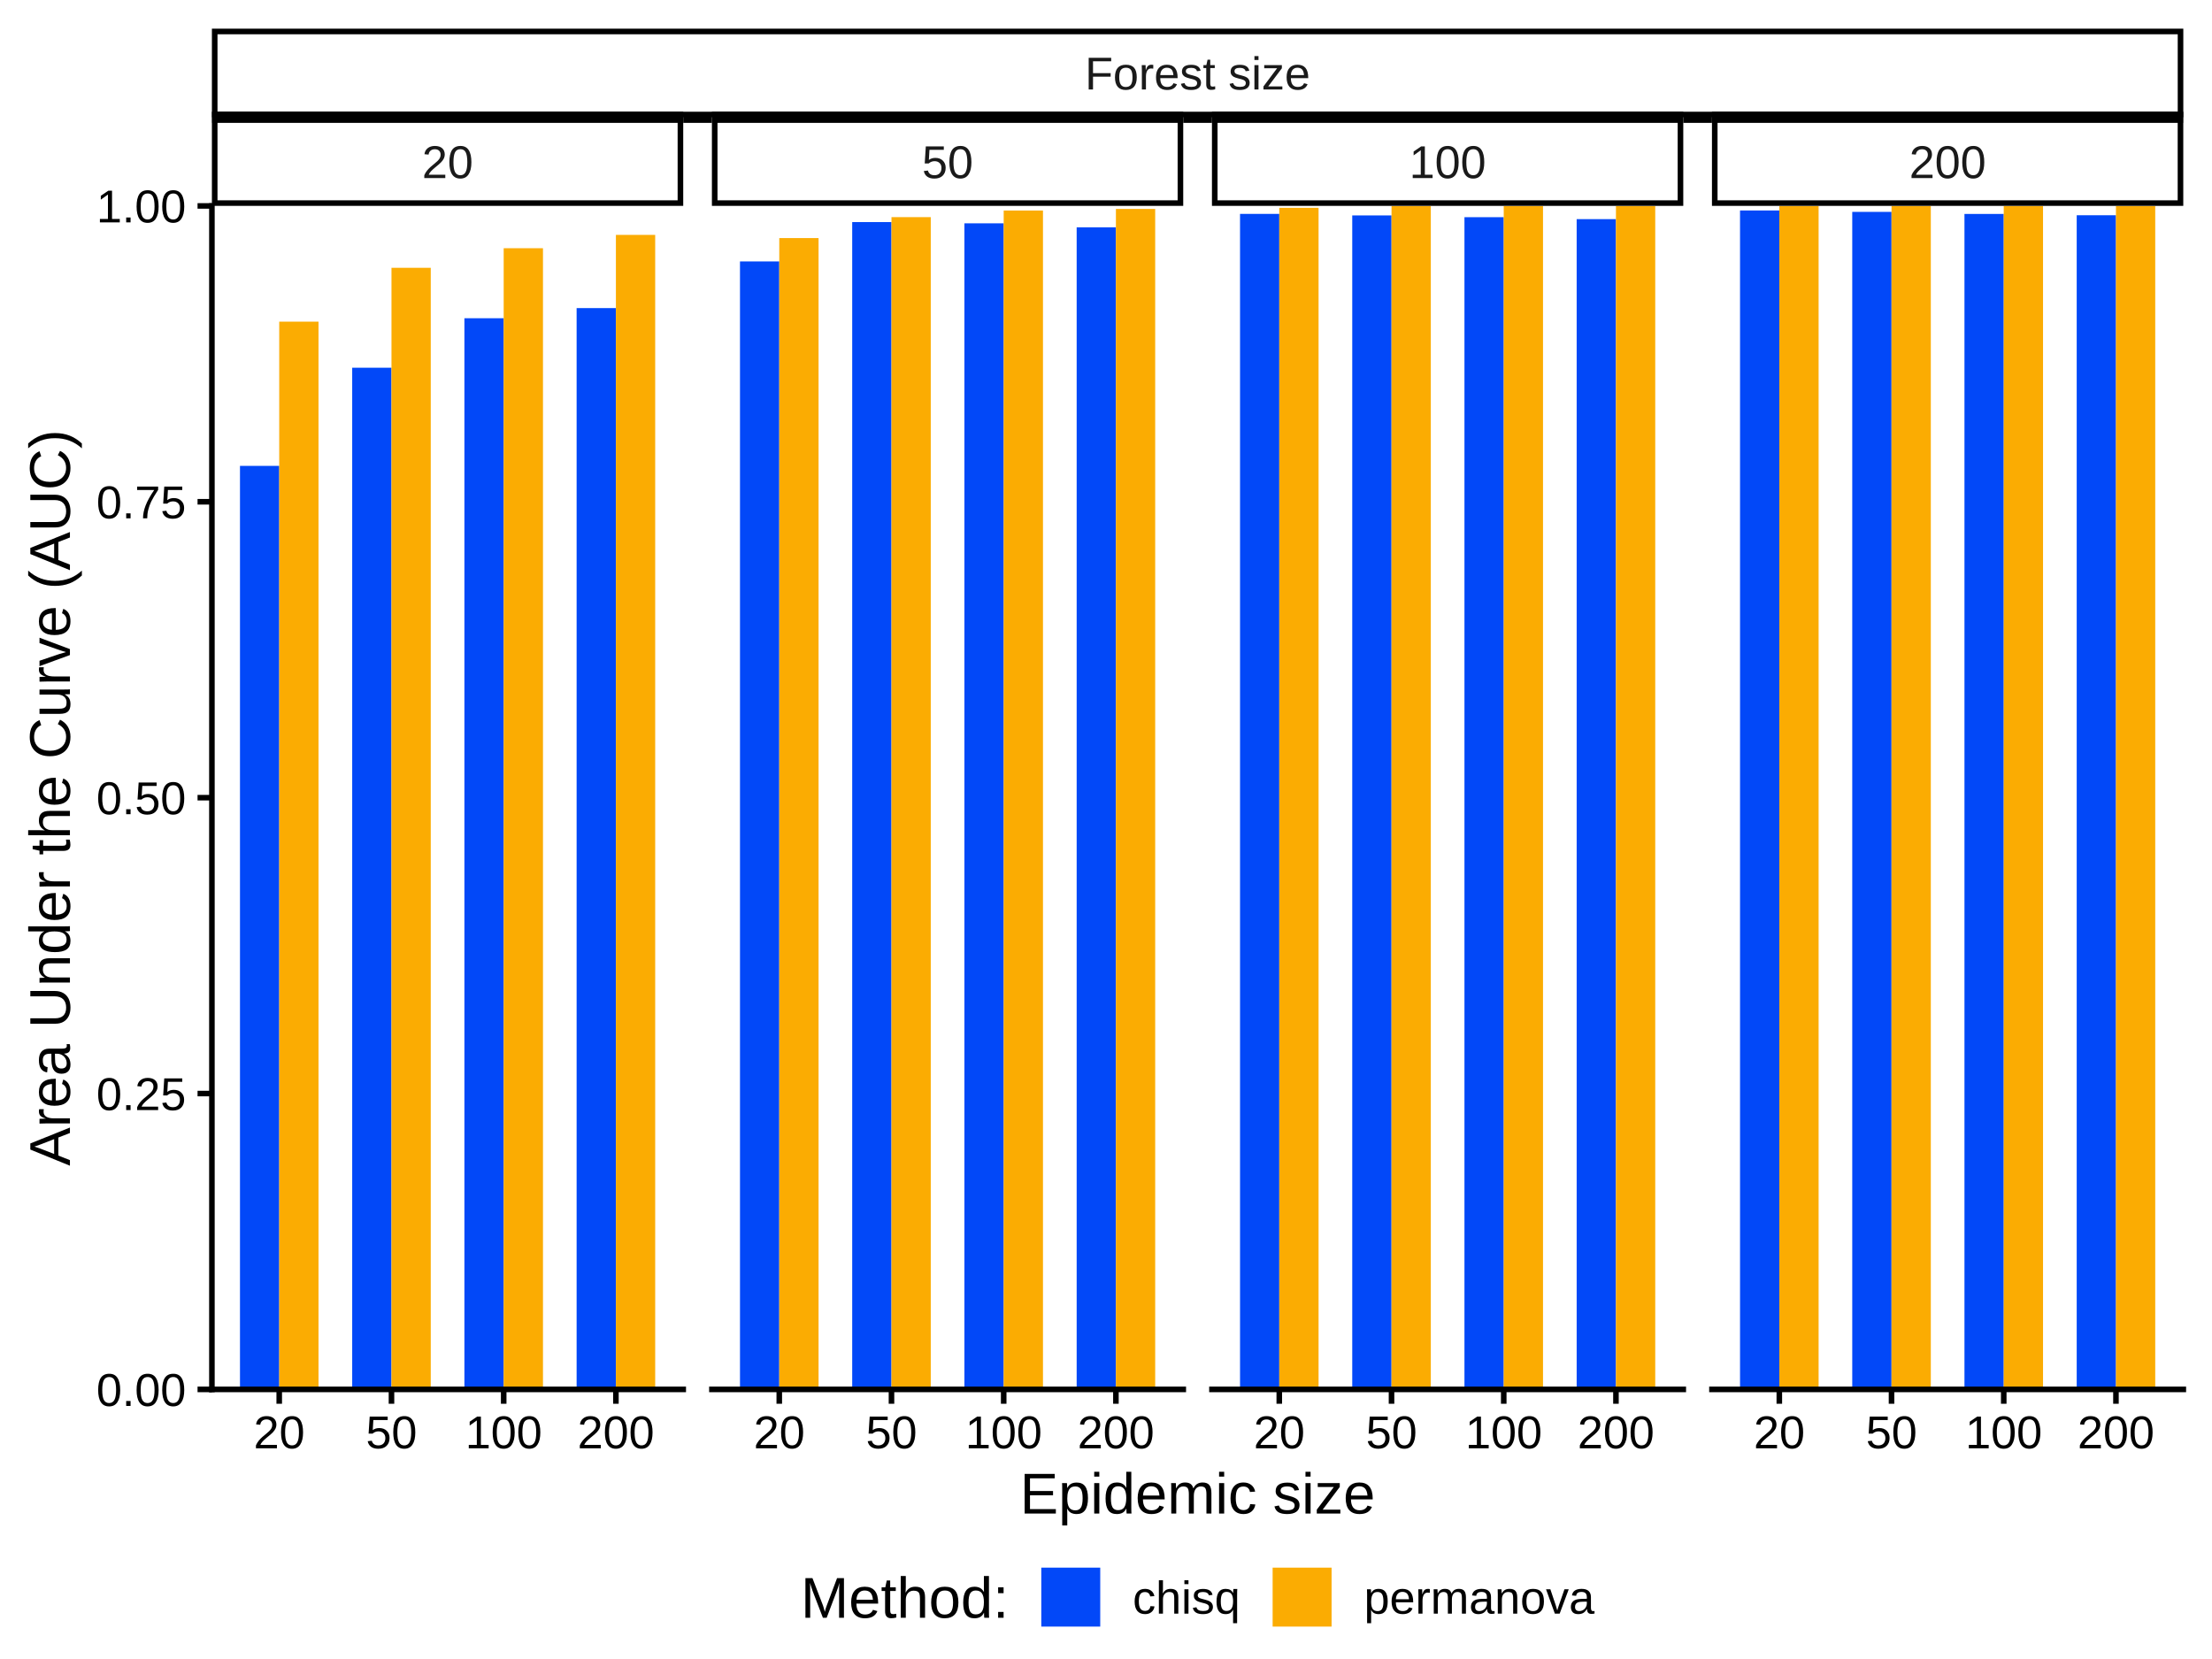
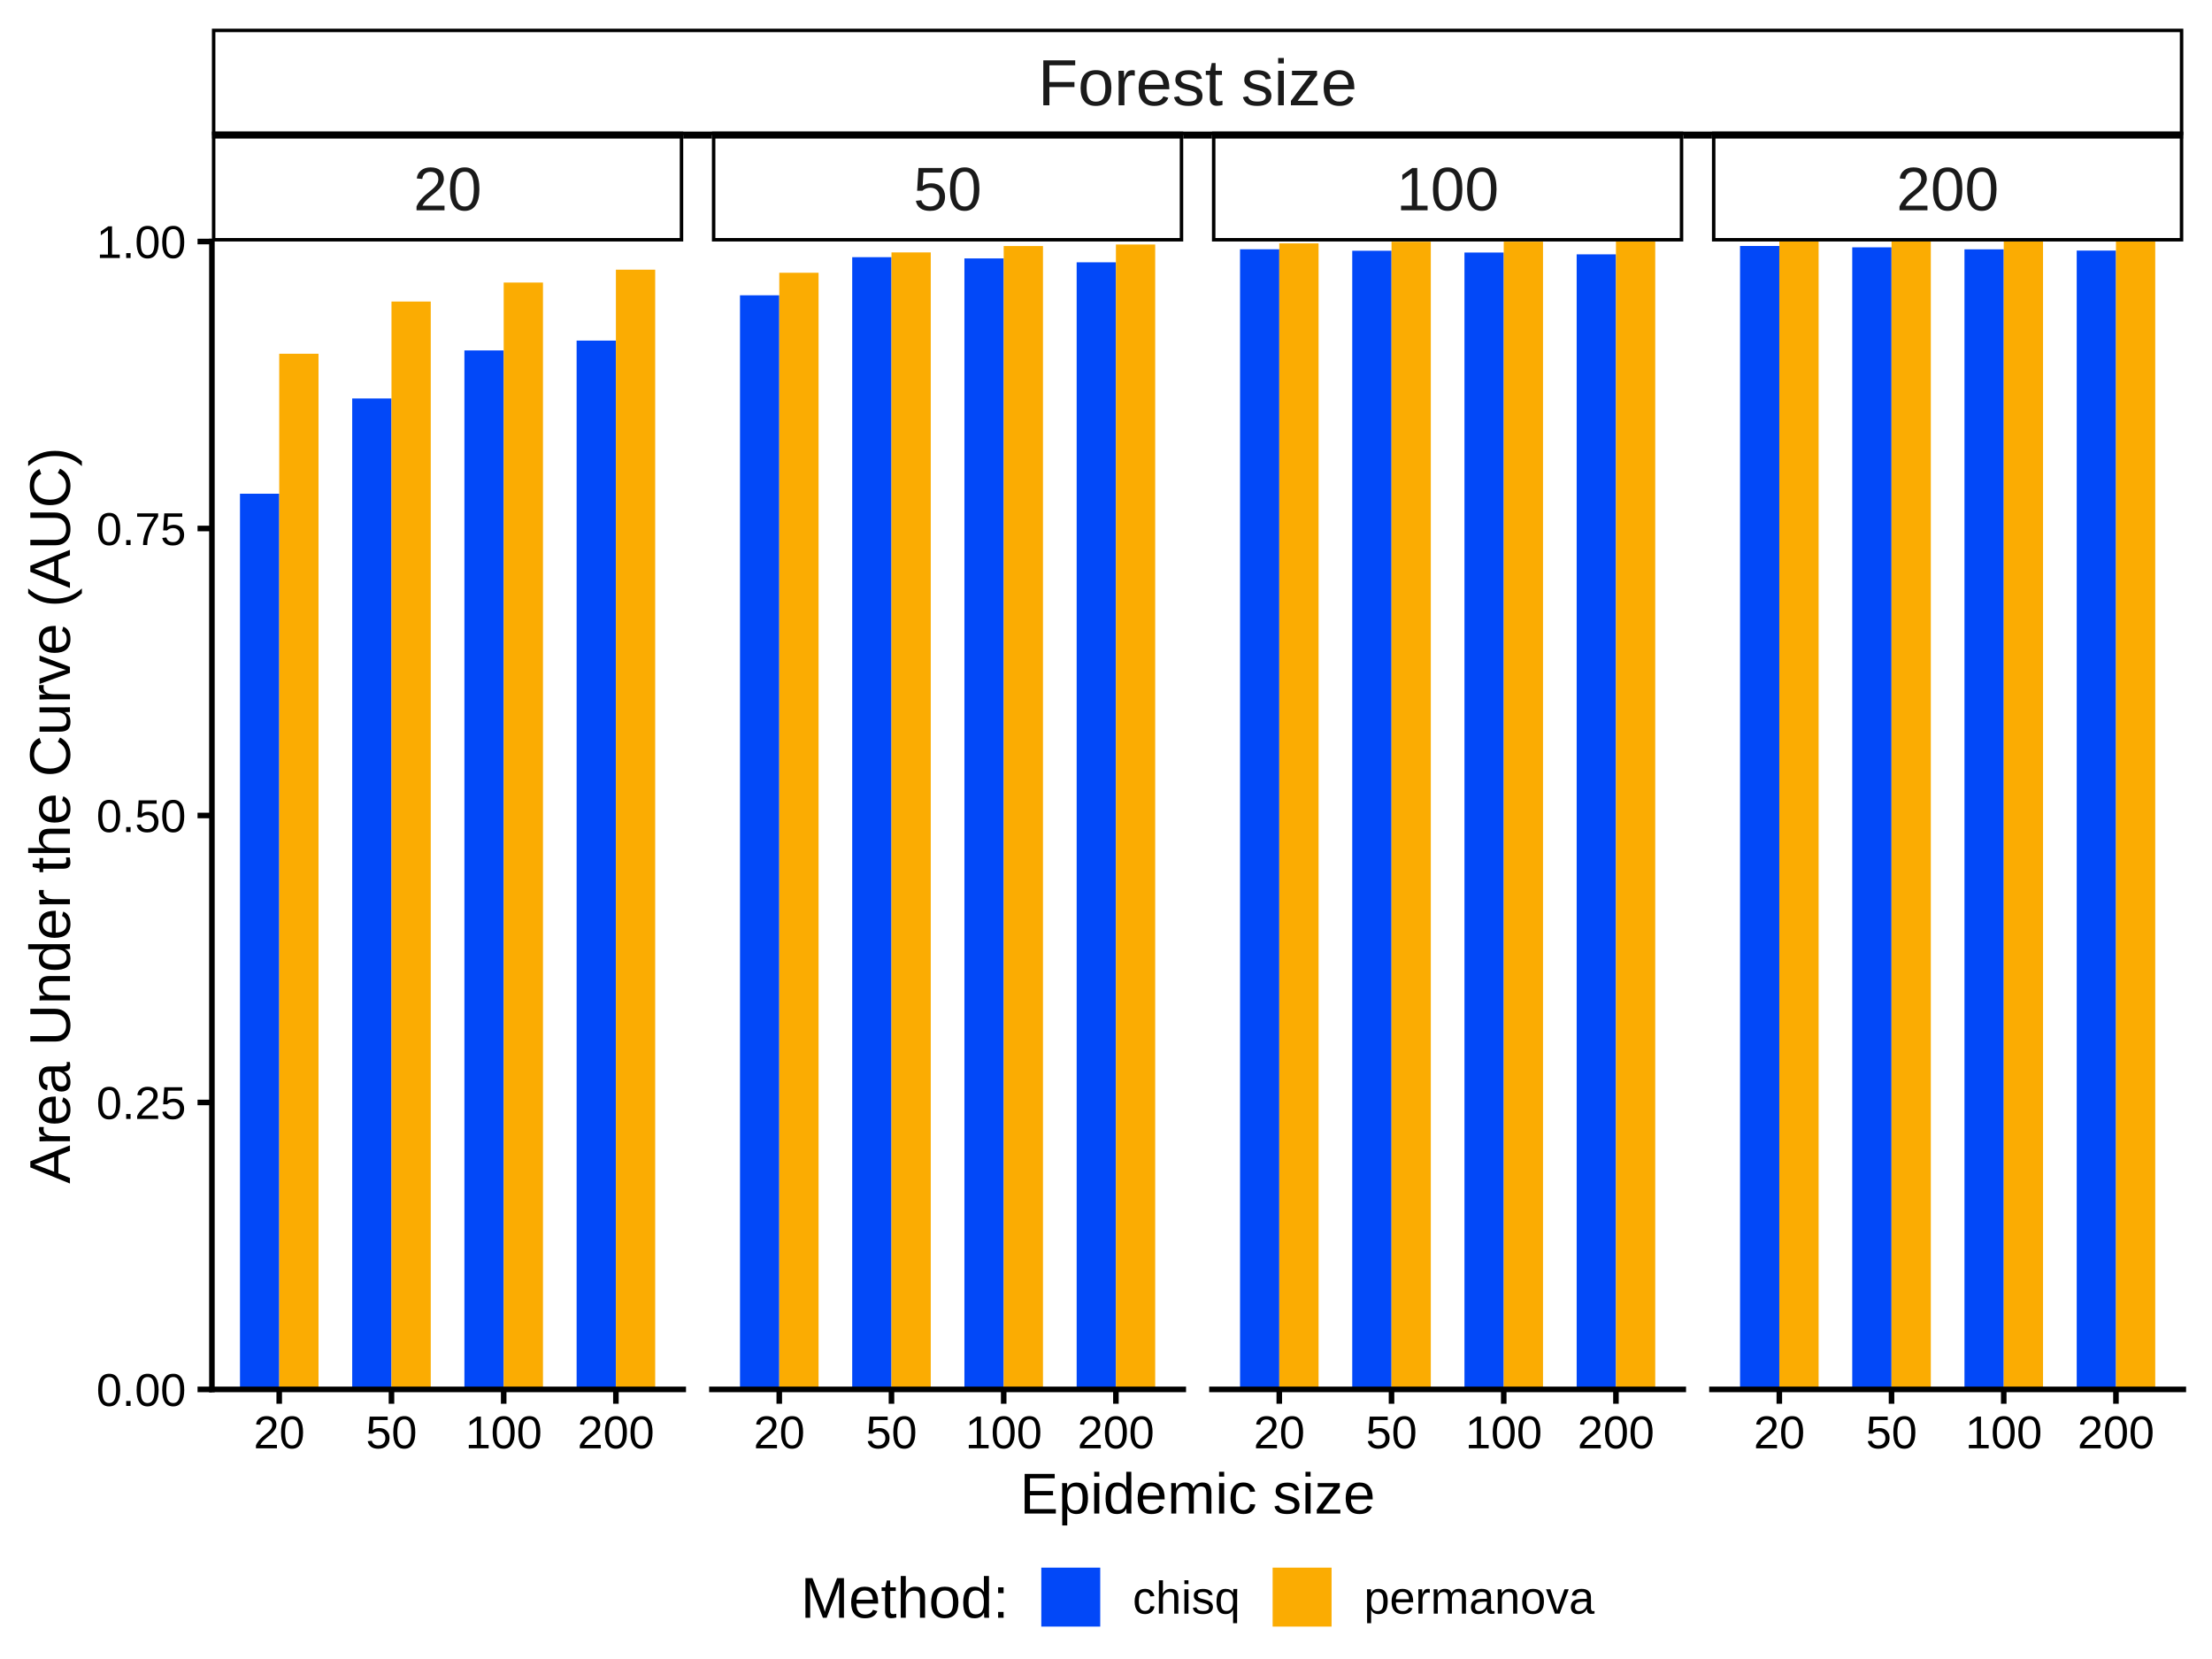
<svg xmlns="http://www.w3.org/2000/svg" width="576.00pt" height="432.00pt" viewBox="0 0 576.00 432.00">
  <g class="svglite">
    <defs>
      <style type="text/css">
    .svglite line, .svglite polyline, .svglite polygon, .svglite path, .svglite rect, .svglite circle {
      fill: none;
      stroke: #000000;
      stroke-linecap: round;
      stroke-linejoin: round;
      stroke-miterlimit: 10.00;
    }
    .svglite text {
      white-space: pre;
    }
    .svglite g.glyphgroup path {
      fill: inherit;
      stroke: none;
    }
  </style>
    </defs>
    <rect width="100%" height="100%" style="stroke: none; fill: #FFFFFF;" />
    <defs>
      <clipPath id="cpMC4wMHw1NzYuMDB8MC4wMHw0MzIuMDA=">
        <rect x="0.00" y="0.00" width="576.00" height="432.00" />
      </clipPath>
    </defs>
    <g clip-path="url(#cpMC4wMHw1NzYuMDB8MC4wMHw0MzIuMDA=)">
      <rect x="-0" y="0.00" width="576.00" height="432.00" style="stroke-width: 1.45; stroke: #FFFFFF; fill: #FFFFFF;" />
    </g>
    <defs>
-       <clipPath id="cpNTUuMTh8MTc3LjkxfDUzLjYyfDM2MS44MA==">
-         <rect x="55.18" y="53.62" width="122.73" height="308.19" />
-       </clipPath>
-     </defs>
-     <g clip-path="url(#cpNTUuMTh8MTc3LjkxfDUzLjYyfDM2MS44MA==)">
-       <rect x="55.18" y="53.62" width="122.73" height="308.19" style="stroke-width: 1.45; stroke: none; fill: #FFFFFF;" />
-       <rect x="62.49" y="121.32" width="10.23" height="240.48" style="stroke-width: 1.45; stroke: none; stroke-linecap: butt; stroke-linejoin: miter; fill: #0248F8;" />
-       <rect x="91.71" y="95.75" width="10.23" height="266.05" style="stroke-width: 1.45; stroke: none; stroke-linecap: butt; stroke-linejoin: miter; fill: #0248F8;" />
-       <rect x="120.93" y="82.86" width="10.23" height="278.94" style="stroke-width: 1.45; stroke: none; stroke-linecap: butt; stroke-linejoin: miter; fill: #0248F8;" />
-       <rect x="150.15" y="80.22" width="10.23" height="281.59" style="stroke-width: 1.45; stroke: none; stroke-linecap: butt; stroke-linejoin: miter; fill: #0248F8;" />
-       <rect x="72.71" y="83.76" width="10.23" height="278.05" style="stroke-width: 1.45; stroke: none; stroke-linecap: butt; stroke-linejoin: miter; fill: #FBAC02;" />
-       <rect x="101.94" y="69.73" width="10.23" height="292.07" style="stroke-width: 1.45; stroke: none; stroke-linecap: butt; stroke-linejoin: miter; fill: #FBAC02;" />
-       <rect x="131.16" y="64.63" width="10.23" height="297.17" style="stroke-width: 1.45; stroke: none; stroke-linecap: butt; stroke-linejoin: miter; fill: #FBAC02;" />
-       <rect x="160.38" y="61.17" width="10.23" height="300.63" style="stroke-width: 1.45; stroke: none; stroke-linecap: butt; stroke-linejoin: miter; fill: #FBAC02;" />
-     </g>
-     <g clip-path="url(#cpMC4wMHw1NzYuMDB8MC4wMHw0MzIuMDA=)">
- </g>
-     <defs>
-       <clipPath id="cpMTg1LjM4fDMwOC4xMnw1My42MnwzNjEuODA=">
-         <rect x="185.38" y="53.62" width="122.73" height="308.19" />
-       </clipPath>
-     </defs>
-     <g clip-path="url(#cpMTg1LjM4fDMwOC4xMnw1My42MnwzNjEuODA=)">
-       <rect x="185.38" y="53.62" width="122.73" height="308.19" style="stroke-width: 1.45; stroke: none; fill: #FFFFFF;" />
-       <rect x="192.69" y="68.07" width="10.23" height="293.74" style="stroke-width: 1.45; stroke: none; stroke-linecap: butt; stroke-linejoin: miter; fill: #0248F8;" />
-       <rect x="221.91" y="57.83" width="10.23" height="303.98" style="stroke-width: 1.45; stroke: none; stroke-linecap: butt; stroke-linejoin: miter; fill: #0248F8;" />
-       <rect x="251.13" y="58.16" width="10.23" height="303.65" style="stroke-width: 1.45; stroke: none; stroke-linecap: butt; stroke-linejoin: miter; fill: #0248F8;" />
-       <rect x="280.36" y="59.20" width="10.23" height="302.60" style="stroke-width: 1.45; stroke: none; stroke-linecap: butt; stroke-linejoin: miter; fill: #0248F8;" />
-       <rect x="202.92" y="62.00" width="10.23" height="299.80" style="stroke-width: 1.45; stroke: none; stroke-linecap: butt; stroke-linejoin: miter; fill: #FBAC02;" />
-       <rect x="232.14" y="56.54" width="10.23" height="305.26" style="stroke-width: 1.45; stroke: none; stroke-linecap: butt; stroke-linejoin: miter; fill: #FBAC02;" />
-       <rect x="261.36" y="54.82" width="10.23" height="306.99" style="stroke-width: 1.45; stroke: none; stroke-linecap: butt; stroke-linejoin: miter; fill: #FBAC02;" />
-       <rect x="290.58" y="54.41" width="10.23" height="307.40" style="stroke-width: 1.45; stroke: none; stroke-linecap: butt; stroke-linejoin: miter; fill: #FBAC02;" />
-     </g>
-     <g clip-path="url(#cpMC4wMHw1NzYuMDB8MC4wMHw0MzIuMDA=)">
- </g>
-     <defs>
-       <clipPath id="cpMzE1LjU5fDQzOC4zMnw1My42MnwzNjEuODA=">
-         <rect x="315.59" y="53.62" width="122.73" height="308.19" />
-       </clipPath>
-     </defs>
-     <g clip-path="url(#cpMzE1LjU5fDQzOC4zMnw1My42MnwzNjEuODA=)">
-       <rect x="315.59" y="53.62" width="122.73" height="308.19" style="stroke-width: 1.45; stroke: none; fill: #FFFFFF;" />
-       <rect x="322.90" y="55.70" width="10.23" height="306.11" style="stroke-width: 1.45; stroke: none; stroke-linecap: butt; stroke-linejoin: miter; fill: #0248F8;" />
-       <rect x="352.12" y="56.09" width="10.23" height="305.71" style="stroke-width: 1.45; stroke: none; stroke-linecap: butt; stroke-linejoin: miter; fill: #0248F8;" />
-       <rect x="381.34" y="56.56" width="10.23" height="305.24" style="stroke-width: 1.45; stroke: none; stroke-linecap: butt; stroke-linejoin: miter; fill: #0248F8;" />
-       <rect x="410.56" y="57.06" width="10.23" height="304.74" style="stroke-width: 1.45; stroke: none; stroke-linecap: butt; stroke-linejoin: miter; fill: #0248F8;" />
-       <rect x="333.12" y="54.11" width="10.23" height="307.70" style="stroke-width: 1.45; stroke: none; stroke-linecap: butt; stroke-linejoin: miter; fill: #FBAC02;" />
-       <rect x="362.35" y="53.67" width="10.23" height="308.14" style="stroke-width: 1.45; stroke: none; stroke-linecap: butt; stroke-linejoin: miter; fill: #FBAC02;" />
-       <rect x="391.57" y="53.66" width="10.23" height="308.15" style="stroke-width: 1.45; stroke: none; stroke-linecap: butt; stroke-linejoin: miter; fill: #FBAC02;" />
-       <rect x="420.79" y="53.63" width="10.23" height="308.18" style="stroke-width: 1.45; stroke: none; stroke-linecap: butt; stroke-linejoin: miter; fill: #FBAC02;" />
-     </g>
-     <g clip-path="url(#cpMC4wMHw1NzYuMDB8MC4wMHw0MzIuMDA=)">
- </g>
-     <defs>
-       <clipPath id="cpNDQ1Ljc5fDU2OC41M3w1My42MnwzNjEuODA=">
-         <rect x="445.79" y="53.62" width="122.73" height="308.19" />
-       </clipPath>
-     </defs>
-     <g clip-path="url(#cpNDQ1Ljc5fDU2OC41M3w1My42MnwzNjEuODA=)">
-       <rect x="445.79" y="53.62" width="122.73" height="308.19" style="stroke-width: 1.45; stroke: none; fill: #FFFFFF;" />
-       <rect x="453.10" y="54.81" width="10.23" height="307.00" style="stroke-width: 1.45; stroke: none; stroke-linecap: butt; stroke-linejoin: miter; fill: #0248F8;" />
-       <rect x="482.32" y="55.18" width="10.23" height="306.62" style="stroke-width: 1.45; stroke: none; stroke-linecap: butt; stroke-linejoin: miter; fill: #0248F8;" />
-       <rect x="511.54" y="55.71" width="10.23" height="306.09" style="stroke-width: 1.45; stroke: none; stroke-linecap: butt; stroke-linejoin: miter; fill: #0248F8;" />
-       <rect x="540.77" y="56.05" width="10.23" height="305.75" style="stroke-width: 1.45; stroke: none; stroke-linecap: butt; stroke-linejoin: miter; fill: #0248F8;" />
-       <rect x="463.33" y="53.63" width="10.23" height="308.18" style="stroke-width: 1.45; stroke: none; stroke-linecap: butt; stroke-linejoin: miter; fill: #FBAC02;" />
-       <rect x="492.55" y="53.62" width="10.23" height="308.19" style="stroke-width: 1.45; stroke: none; stroke-linecap: butt; stroke-linejoin: miter; fill: #FBAC02;" />
-       <rect x="521.77" y="53.62" width="10.23" height="308.19" style="stroke-width: 1.45; stroke: none; stroke-linecap: butt; stroke-linejoin: miter; fill: #FBAC02;" />
-       <rect x="550.99" y="53.62" width="10.23" height="308.19" style="stroke-width: 1.45; stroke: none; stroke-linecap: butt; stroke-linejoin: miter; fill: #FBAC02;" />
-     </g>
-     <g clip-path="url(#cpMC4wMHw1NzYuMDB8MC4wMHw0MzIuMDA=)">
- </g>
-     <defs>
-       <clipPath id="cpNTUuMTh8NTY4LjUzfDcuNDd8NTMuNjI=">
-         <rect x="55.18" y="7.47" width="513.35" height="46.14" />
-       </clipPath>
-     </defs>
-     <g clip-path="url(#cpNTUuMTh8NTY4LjUzfDcuNDd8NTMuNjI=)">
-       <rect x="55.18" y="7.47" width="513.35" height="23.07" style="stroke-width: 2.91; fill: #FFFFFF;" />
-       <text x="311.85" y="23.31" text-anchor="middle" style="font-size: 12.00px;fill: #1A1A1A; font-family: &quot;Arial&quot;;" textLength="58.67px" lengthAdjust="spacingAndGlyphs">Forest size</text>
-     </g>
-     <g clip-path="url(#cpMC4wMHw1NzYuMDB8MC4wMHw0MzIuMDA=)">
- </g>
-     <defs>
-       <clipPath id="cpNTUuMTh8MTc3LjkxfDcuNDd8NTMuNjI=">
-         <rect x="55.18" y="7.47" width="122.73" height="46.14" />
-       </clipPath>
-     </defs>
-     <g clip-path="url(#cpNTUuMTh8MTc3LjkxfDcuNDd8NTMuNjI=)">
-       <rect x="55.18" y="30.54" width="122.73" height="23.07" style="stroke-width: 2.91; fill: #FFFFFF;" />
-       <text x="116.55" y="46.38" text-anchor="middle" style="font-size: 12.00px;fill: #1A1A1A; font-family: &quot;Arial&quot;;" textLength="13.34px" lengthAdjust="spacingAndGlyphs">20</text>
-     </g>
-     <g clip-path="url(#cpMC4wMHw1NzYuMDB8MC4wMHw0MzIuMDA=)">
- </g>
-     <defs>
-       <clipPath id="cpMTg1LjM4fDMwOC4xMnw3LjQ3fDUzLjYy">
-         <rect x="185.38" y="7.47" width="122.73" height="46.14" />
-       </clipPath>
-     </defs>
-     <g clip-path="url(#cpMTg1LjM4fDMwOC4xMnw3LjQ3fDUzLjYy)">
-       <rect x="185.38" y="30.54" width="122.73" height="23.07" style="stroke-width: 2.91; fill: #FFFFFF;" />
-       <text x="246.75" y="46.38" text-anchor="middle" style="font-size: 12.00px;fill: #1A1A1A; font-family: &quot;Arial&quot;;" textLength="13.34px" lengthAdjust="spacingAndGlyphs">50</text>
-     </g>
-     <g clip-path="url(#cpMC4wMHw1NzYuMDB8MC4wMHw0MzIuMDA=)">
- </g>
-     <defs>
-       <clipPath id="cpMzE1LjU5fDQzOC4zMnw3LjQ3fDUzLjYy">
-         <rect x="315.59" y="7.47" width="122.73" height="46.14" />
-       </clipPath>
-     </defs>
-     <g clip-path="url(#cpMzE1LjU5fDQzOC4zMnw3LjQ3fDUzLjYy)">
-       <rect x="315.59" y="30.54" width="122.73" height="23.07" style="stroke-width: 2.91; fill: #FFFFFF;" />
-       <text x="376.96" y="46.38" text-anchor="middle" style="font-size: 12.00px;fill: #1A1A1A; font-family: &quot;Arial&quot;;" textLength="20.02px" lengthAdjust="spacingAndGlyphs">100</text>
-     </g>
-     <g clip-path="url(#cpMC4wMHw1NzYuMDB8MC4wMHw0MzIuMDA=)">
- </g>
-     <defs>
-       <clipPath id="cpNDQ1Ljc5fDU2OC41M3w3LjQ3fDUzLjYy">
-         <rect x="445.79" y="7.47" width="122.73" height="46.14" />
-       </clipPath>
-     </defs>
-     <g clip-path="url(#cpNDQ1Ljc5fDU2OC41M3w3LjQ3fDUzLjYy)">
-       <rect x="445.79" y="30.54" width="122.73" height="23.07" style="stroke-width: 2.91; fill: #FFFFFF;" />
-       <text x="507.16" y="46.38" text-anchor="middle" style="font-size: 12.00px;fill: #1A1A1A; font-family: &quot;Arial&quot;;" textLength="20.02px" lengthAdjust="spacingAndGlyphs">200</text>
+       <clipPath id="cpNTUuMTh8MTc3LjkxfDYyLjg5fDM2MS44MA==">
+         <rect x="55.18" y="62.89" width="122.73" height="298.92" />
+       </clipPath>
+     </defs>
+     <g clip-path="url(#cpNTUuMTh8MTc3LjkxfDYyLjg5fDM2MS44MA==)">
+       <rect x="55.18" y="62.89" width="122.73" height="298.92" style="stroke-width: 1.45; stroke: none; fill: #FFFFFF;" />
+       <rect x="62.49" y="128.56" width="10.23" height="233.25" style="stroke-width: 1.45; stroke: none; stroke-linecap: butt; stroke-linejoin: miter; fill: #0248F8;" />
+       <rect x="91.71" y="103.76" width="10.23" height="258.05" style="stroke-width: 1.45; stroke: none; stroke-linecap: butt; stroke-linejoin: miter; fill: #0248F8;" />
+       <rect x="120.93" y="91.26" width="10.23" height="270.55" style="stroke-width: 1.45; stroke: none; stroke-linecap: butt; stroke-linejoin: miter; fill: #0248F8;" />
+       <rect x="150.15" y="88.69" width="10.23" height="273.12" style="stroke-width: 1.45; stroke: none; stroke-linecap: butt; stroke-linejoin: miter; fill: #0248F8;" />
+       <rect x="72.71" y="92.12" width="10.23" height="269.68" style="stroke-width: 1.45; stroke: none; stroke-linecap: butt; stroke-linejoin: miter; fill: #FBAC02;" />
+       <rect x="101.94" y="78.52" width="10.23" height="283.28" style="stroke-width: 1.45; stroke: none; stroke-linecap: butt; stroke-linejoin: miter; fill: #FBAC02;" />
+       <rect x="131.16" y="73.57" width="10.23" height="288.23" style="stroke-width: 1.45; stroke: none; stroke-linecap: butt; stroke-linejoin: miter; fill: #FBAC02;" />
+       <rect x="160.38" y="70.22" width="10.23" height="291.58" style="stroke-width: 1.45; stroke: none; stroke-linecap: butt; stroke-linejoin: miter; fill: #FBAC02;" />
+     </g>
+     <g clip-path="url(#cpMC4wMHw1NzYuMDB8MC4wMHw0MzIuMDA=)">
+ </g>
+     <defs>
+       <clipPath id="cpMTg1LjM4fDMwOC4xMnw2Mi44OXwzNjEuODA=">
+         <rect x="185.38" y="62.89" width="122.73" height="298.92" />
+       </clipPath>
+     </defs>
+     <g clip-path="url(#cpMTg1LjM4fDMwOC4xMnw2Mi44OXwzNjEuODA=)">
+       <rect x="185.38" y="62.89" width="122.73" height="298.92" style="stroke-width: 1.45; stroke: none; fill: #FFFFFF;" />
+       <rect x="192.69" y="76.90" width="10.23" height="284.90" style="stroke-width: 1.45; stroke: none; stroke-linecap: butt; stroke-linejoin: miter; fill: #0248F8;" />
+       <rect x="221.91" y="66.97" width="10.23" height="294.83" style="stroke-width: 1.45; stroke: none; stroke-linecap: butt; stroke-linejoin: miter; fill: #0248F8;" />
+       <rect x="251.13" y="67.29" width="10.23" height="294.51" style="stroke-width: 1.45; stroke: none; stroke-linecap: butt; stroke-linejoin: miter; fill: #0248F8;" />
+       <rect x="280.36" y="68.31" width="10.23" height="293.50" style="stroke-width: 1.45; stroke: none; stroke-linecap: butt; stroke-linejoin: miter; fill: #0248F8;" />
+       <rect x="202.92" y="71.03" width="10.23" height="290.78" style="stroke-width: 1.45; stroke: none; stroke-linecap: butt; stroke-linejoin: miter; fill: #FBAC02;" />
+       <rect x="232.14" y="65.73" width="10.23" height="296.07" style="stroke-width: 1.45; stroke: none; stroke-linecap: butt; stroke-linejoin: miter; fill: #FBAC02;" />
+       <rect x="261.36" y="64.06" width="10.23" height="297.75" style="stroke-width: 1.45; stroke: none; stroke-linecap: butt; stroke-linejoin: miter; fill: #FBAC02;" />
+       <rect x="290.58" y="63.66" width="10.23" height="298.15" style="stroke-width: 1.45; stroke: none; stroke-linecap: butt; stroke-linejoin: miter; fill: #FBAC02;" />
+     </g>
+     <g clip-path="url(#cpMC4wMHw1NzYuMDB8MC4wMHw0MzIuMDA=)">
+ </g>
+     <defs>
+       <clipPath id="cpMzE1LjU5fDQzOC4zMnw2Mi44OXwzNjEuODA=">
+         <rect x="315.59" y="62.89" width="122.73" height="298.92" />
+       </clipPath>
+     </defs>
+     <g clip-path="url(#cpMzE1LjU5fDQzOC4zMnw2Mi44OXwzNjEuODA=)">
+       <rect x="315.59" y="62.89" width="122.73" height="298.92" style="stroke-width: 1.45; stroke: none; fill: #FFFFFF;" />
+       <rect x="322.90" y="64.91" width="10.23" height="296.90" style="stroke-width: 1.45; stroke: none; stroke-linecap: butt; stroke-linejoin: miter; fill: #0248F8;" />
+       <rect x="352.12" y="65.29" width="10.23" height="296.51" style="stroke-width: 1.45; stroke: none; stroke-linecap: butt; stroke-linejoin: miter; fill: #0248F8;" />
+       <rect x="381.34" y="65.75" width="10.23" height="296.06" style="stroke-width: 1.45; stroke: none; stroke-linecap: butt; stroke-linejoin: miter; fill: #0248F8;" />
+       <rect x="410.56" y="66.23" width="10.23" height="295.57" style="stroke-width: 1.45; stroke: none; stroke-linecap: butt; stroke-linejoin: miter; fill: #0248F8;" />
+       <rect x="333.12" y="63.37" width="10.23" height="298.44" style="stroke-width: 1.45; stroke: none; stroke-linecap: butt; stroke-linejoin: miter; fill: #FBAC02;" />
+       <rect x="362.35" y="62.94" width="10.23" height="298.86" style="stroke-width: 1.45; stroke: none; stroke-linecap: butt; stroke-linejoin: miter; fill: #FBAC02;" />
+       <rect x="391.57" y="62.93" width="10.23" height="298.87" style="stroke-width: 1.45; stroke: none; stroke-linecap: butt; stroke-linejoin: miter; fill: #FBAC02;" />
+       <rect x="420.79" y="62.90" width="10.23" height="298.91" style="stroke-width: 1.45; stroke: none; stroke-linecap: butt; stroke-linejoin: miter; fill: #FBAC02;" />
+     </g>
+     <g clip-path="url(#cpMC4wMHw1NzYuMDB8MC4wMHw0MzIuMDA=)">
+ </g>
+     <defs>
+       <clipPath id="cpNDQ1Ljc5fDU2OC41M3w2Mi44OXwzNjEuODA=">
+         <rect x="445.79" y="62.89" width="122.73" height="298.92" />
+       </clipPath>
+     </defs>
+     <g clip-path="url(#cpNDQ1Ljc5fDU2OC41M3w2Mi44OXwzNjEuODA=)">
+       <rect x="445.79" y="62.89" width="122.73" height="298.92" style="stroke-width: 1.45; stroke: none; fill: #FFFFFF;" />
+       <rect x="453.10" y="64.05" width="10.23" height="297.76" style="stroke-width: 1.45; stroke: none; stroke-linecap: butt; stroke-linejoin: miter; fill: #0248F8;" />
+       <rect x="482.32" y="64.41" width="10.23" height="297.40" style="stroke-width: 1.45; stroke: none; stroke-linecap: butt; stroke-linejoin: miter; fill: #0248F8;" />
+       <rect x="511.54" y="64.92" width="10.23" height="296.88" style="stroke-width: 1.45; stroke: none; stroke-linecap: butt; stroke-linejoin: miter; fill: #0248F8;" />
+       <rect x="540.77" y="65.25" width="10.23" height="296.55" style="stroke-width: 1.45; stroke: none; stroke-linecap: butt; stroke-linejoin: miter; fill: #0248F8;" />
+       <rect x="463.33" y="62.90" width="10.23" height="298.91" style="stroke-width: 1.45; stroke: none; stroke-linecap: butt; stroke-linejoin: miter; fill: #FBAC02;" />
+       <rect x="492.55" y="62.89" width="10.23" height="298.92" style="stroke-width: 1.45; stroke: none; stroke-linecap: butt; stroke-linejoin: miter; fill: #FBAC02;" />
+       <rect x="521.77" y="62.89" width="10.23" height="298.92" style="stroke-width: 1.45; stroke: none; stroke-linecap: butt; stroke-linejoin: miter; fill: #FBAC02;" />
+       <rect x="550.99" y="62.89" width="10.23" height="298.92" style="stroke-width: 1.45; stroke: none; stroke-linecap: butt; stroke-linejoin: miter; fill: #FBAC02;" />
+     </g>
+     <g clip-path="url(#cpMC4wMHw1NzYuMDB8MC4wMHw0MzIuMDA=)">
+ </g>
+     <defs>
+       <clipPath id="cpNTUuMTh8NTY4LjUzfDcuNDd8NjIuODk=">
+         <rect x="55.18" y="7.47" width="513.35" height="55.42" />
+       </clipPath>
+     </defs>
+     <g clip-path="url(#cpNTUuMTh8NTY4LjUzfDcuNDd8NjIuODk=)">
+       <rect x="55.18" y="7.47" width="513.35" height="27.71" style="stroke-width: 1.81; fill: #FFFFFF;" />
+       <text x="311.85" y="27.41" text-anchor="middle" style="font-size: 17.00px;fill: #1A1A1A; font-family: &quot;Arial&quot;;" textLength="83.12px" lengthAdjust="spacingAndGlyphs">Forest size</text>
+     </g>
+     <g clip-path="url(#cpMC4wMHw1NzYuMDB8MC4wMHw0MzIuMDA=)">
+ </g>
+     <defs>
+       <clipPath id="cpNTUuMTh8MTc3LjkxfDcuNDd8NjIuODk=">
+         <rect x="55.18" y="7.47" width="122.73" height="55.42" />
+       </clipPath>
+     </defs>
+     <g clip-path="url(#cpNTUuMTh8MTc3LjkxfDcuNDd8NjIuODk=)">
+       <rect x="55.18" y="35.18" width="122.73" height="27.71" style="stroke-width: 1.81; fill: #FFFFFF;" />
+       <text x="116.55" y="54.76" text-anchor="middle" style="font-size: 16.00px;fill: #1A1A1A; font-family: &quot;Arial&quot;;" textLength="17.81px" lengthAdjust="spacingAndGlyphs">20</text>
+     </g>
+     <g clip-path="url(#cpMC4wMHw1NzYuMDB8MC4wMHw0MzIuMDA=)">
+ </g>
+     <defs>
+       <clipPath id="cpMTg1LjM4fDMwOC4xMnw3LjQ3fDYyLjg5">
+         <rect x="185.38" y="7.47" width="122.73" height="55.42" />
+       </clipPath>
+     </defs>
+     <g clip-path="url(#cpMTg1LjM4fDMwOC4xMnw3LjQ3fDYyLjg5)">
+       <rect x="185.38" y="35.18" width="122.73" height="27.71" style="stroke-width: 1.81; fill: #FFFFFF;" />
+       <text x="246.75" y="54.76" text-anchor="middle" style="font-size: 16.00px;fill: #1A1A1A; font-family: &quot;Arial&quot;;" textLength="17.81px" lengthAdjust="spacingAndGlyphs">50</text>
+     </g>
+     <g clip-path="url(#cpMC4wMHw1NzYuMDB8MC4wMHw0MzIuMDA=)">
+ </g>
+     <defs>
+       <clipPath id="cpMzE1LjU5fDQzOC4zMnw3LjQ3fDYyLjg5">
+         <rect x="315.59" y="7.47" width="122.73" height="55.42" />
+       </clipPath>
+     </defs>
+     <g clip-path="url(#cpMzE1LjU5fDQzOC4zMnw3LjQ3fDYyLjg5)">
+       <rect x="315.59" y="35.18" width="122.73" height="27.71" style="stroke-width: 1.81; fill: #FFFFFF;" />
+       <text x="376.96" y="54.76" text-anchor="middle" style="font-size: 16.00px;fill: #1A1A1A; font-family: &quot;Arial&quot;;" textLength="26.72px" lengthAdjust="spacingAndGlyphs">100</text>
+     </g>
+     <g clip-path="url(#cpMC4wMHw1NzYuMDB8MC4wMHw0MzIuMDA=)">
+ </g>
+     <defs>
+       <clipPath id="cpNDQ1Ljc5fDU2OC41M3w3LjQ3fDYyLjg5">
+         <rect x="445.79" y="7.47" width="122.73" height="55.42" />
+       </clipPath>
+     </defs>
+     <g clip-path="url(#cpNDQ1Ljc5fDU2OC41M3w3LjQ3fDYyLjg5)">
+       <rect x="445.79" y="35.18" width="122.73" height="27.71" style="stroke-width: 1.81; fill: #FFFFFF;" />
+       <text x="507.16" y="54.76" text-anchor="middle" style="font-size: 16.00px;fill: #1A1A1A; font-family: &quot;Arial&quot;;" textLength="26.72px" lengthAdjust="spacingAndGlyphs">200</text>
    </g>
    <g clip-path="url(#cpMC4wMHw1NzYuMDB8MC4wMHw0MzIuMDA=)">
      <polyline points="55.18,361.80 177.91,361.80 " style="stroke-width: 1.45; stroke-linecap: square;" />
      <polyline points="72.71,365.54 72.71,361.80 " style="stroke-width: 1.45; stroke-linecap: butt;" />
      <polyline points="101.94,365.54 101.94,361.80 " style="stroke-width: 1.45; stroke-linecap: butt;" />
      <polyline points="131.16,365.54 131.16,361.80 " style="stroke-width: 1.45; stroke-linecap: butt;" />
      <polyline points="160.38,365.54 160.38,361.80 " style="stroke-width: 1.45; stroke-linecap: butt;" />
      <text x="72.71" y="377.13" text-anchor="middle" style="font-size: 12.00px; font-family: &quot;Arial&quot;;" textLength="13.34px" lengthAdjust="spacingAndGlyphs">20</text>
      <text x="101.94" y="377.13" text-anchor="middle" style="font-size: 12.00px; font-family: &quot;Arial&quot;;" textLength="13.34px" lengthAdjust="spacingAndGlyphs">50</text>
      <text x="131.16" y="377.13" text-anchor="middle" style="font-size: 12.00px; font-family: &quot;Arial&quot;;" textLength="20.02px" lengthAdjust="spacingAndGlyphs">100</text>
      <text x="160.38" y="377.13" text-anchor="middle" style="font-size: 12.00px; font-family: &quot;Arial&quot;;" textLength="20.02px" lengthAdjust="spacingAndGlyphs">200</text>
      <polyline points="185.38,361.80 308.12,361.80 " style="stroke-width: 1.45; stroke-linecap: square;" />
      <polyline points="202.92,365.54 202.92,361.80 " style="stroke-width: 1.45; stroke-linecap: butt;" />
      <polyline points="232.14,365.54 232.14,361.80 " style="stroke-width: 1.45; stroke-linecap: butt;" />
      <polyline points="261.36,365.54 261.36,361.80 " style="stroke-width: 1.45; stroke-linecap: butt;" />
      <polyline points="290.58,365.54 290.58,361.80 " style="stroke-width: 1.45; stroke-linecap: butt;" />
      <text x="202.92" y="377.13" text-anchor="middle" style="font-size: 12.00px; font-family: &quot;Arial&quot;;" textLength="13.34px" lengthAdjust="spacingAndGlyphs">20</text>
      <text x="232.14" y="377.13" text-anchor="middle" style="font-size: 12.00px; font-family: &quot;Arial&quot;;" textLength="13.34px" lengthAdjust="spacingAndGlyphs">50</text>
      <text x="261.36" y="377.13" text-anchor="middle" style="font-size: 12.00px; font-family: &quot;Arial&quot;;" textLength="20.02px" lengthAdjust="spacingAndGlyphs">100</text>
      <text x="290.58" y="377.13" text-anchor="middle" style="font-size: 12.00px; font-family: &quot;Arial&quot;;" textLength="20.02px" lengthAdjust="spacingAndGlyphs">200</text>
      <polyline points="315.59,361.80 438.32,361.80 " style="stroke-width: 1.45; stroke-linecap: square;" />
      <polyline points="333.12,365.54 333.12,361.80 " style="stroke-width: 1.45; stroke-linecap: butt;" />
      <polyline points="362.35,365.54 362.35,361.80 " style="stroke-width: 1.45; stroke-linecap: butt;" />
      <polyline points="391.57,365.54 391.57,361.80 " style="stroke-width: 1.45; stroke-linecap: butt;" />
      <polyline points="420.79,365.54 420.79,361.80 " style="stroke-width: 1.45; stroke-linecap: butt;" />
      <text x="333.12" y="377.13" text-anchor="middle" style="font-size: 12.00px; font-family: &quot;Arial&quot;;" textLength="13.34px" lengthAdjust="spacingAndGlyphs">20</text>
      <text x="362.35" y="377.13" text-anchor="middle" style="font-size: 12.00px; font-family: &quot;Arial&quot;;" textLength="13.34px" lengthAdjust="spacingAndGlyphs">50</text>
      <text x="391.57" y="377.13" text-anchor="middle" style="font-size: 12.00px; font-family: &quot;Arial&quot;;" textLength="20.02px" lengthAdjust="spacingAndGlyphs">100</text>
      <text x="420.79" y="377.13" text-anchor="middle" style="font-size: 12.00px; font-family: &quot;Arial&quot;;" textLength="20.02px" lengthAdjust="spacingAndGlyphs">200</text>
      <polyline points="445.79,361.80 568.53,361.80 " style="stroke-width: 1.45; stroke-linecap: square;" />
      <polyline points="463.33,365.54 463.33,361.80 " style="stroke-width: 1.45; stroke-linecap: butt;" />
      <polyline points="492.55,365.54 492.55,361.80 " style="stroke-width: 1.45; stroke-linecap: butt;" />
      <polyline points="521.77,365.54 521.77,361.80 " style="stroke-width: 1.45; stroke-linecap: butt;" />
      <polyline points="550.99,365.54 550.99,361.80 " style="stroke-width: 1.45; stroke-linecap: butt;" />
      <text x="463.33" y="377.13" text-anchor="middle" style="font-size: 12.00px; font-family: &quot;Arial&quot;;" textLength="13.34px" lengthAdjust="spacingAndGlyphs">20</text>
      <text x="492.55" y="377.13" text-anchor="middle" style="font-size: 12.00px; font-family: &quot;Arial&quot;;" textLength="13.34px" lengthAdjust="spacingAndGlyphs">50</text>
      <text x="521.77" y="377.13" text-anchor="middle" style="font-size: 12.00px; font-family: &quot;Arial&quot;;" textLength="20.02px" lengthAdjust="spacingAndGlyphs">100</text>
      <text x="550.99" y="377.13" text-anchor="middle" style="font-size: 12.00px; font-family: &quot;Arial&quot;;" textLength="20.02px" lengthAdjust="spacingAndGlyphs">200</text>
-       <polyline points="55.18,361.80 55.18,53.62 " style="stroke-width: 1.45; stroke-linecap: square;" />
+       <polyline points="55.18,361.80 55.18,62.89 " style="stroke-width: 1.45; stroke-linecap: square;" />
      <text x="48.45" y="366.10" text-anchor="end" style="font-size: 12.00px; font-family: &quot;Arial&quot;;" textLength="23.34px" lengthAdjust="spacingAndGlyphs">0.00</text>
-       <text x="48.45" y="289.06" text-anchor="end" style="font-size: 12.00px; font-family: &quot;Arial&quot;;" textLength="23.34px" lengthAdjust="spacingAndGlyphs">0.25</text>
-       <text x="48.45" y="212.01" text-anchor="end" style="font-size: 12.00px; font-family: &quot;Arial&quot;;" textLength="23.34px" lengthAdjust="spacingAndGlyphs">0.50</text>
-       <text x="48.45" y="134.96" text-anchor="end" style="font-size: 12.00px; font-family: &quot;Arial&quot;;" textLength="23.34px" lengthAdjust="spacingAndGlyphs">0.75</text>
-       <text x="48.45" y="57.91" text-anchor="end" style="font-size: 12.00px; font-family: &quot;Arial&quot;;" textLength="23.34px" lengthAdjust="spacingAndGlyphs">1.00</text>
+       <text x="48.45" y="291.37" text-anchor="end" style="font-size: 12.00px; font-family: &quot;Arial&quot;;" textLength="23.34px" lengthAdjust="spacingAndGlyphs">0.25</text>
+       <text x="48.45" y="216.65" text-anchor="end" style="font-size: 12.00px; font-family: &quot;Arial&quot;;" textLength="23.34px" lengthAdjust="spacingAndGlyphs">0.50</text>
+       <text x="48.45" y="141.92" text-anchor="end" style="font-size: 12.00px; font-family: &quot;Arial&quot;;" textLength="23.34px" lengthAdjust="spacingAndGlyphs">0.75</text>
+       <text x="48.45" y="67.19" text-anchor="end" style="font-size: 12.00px; font-family: &quot;Arial&quot;;" textLength="23.34px" lengthAdjust="spacingAndGlyphs">1.00</text>
      <polyline points="51.44,361.80 55.18,361.80 " style="stroke-width: 1.45; stroke-linecap: butt;" />
-       <polyline points="51.44,284.76 55.18,284.76 " style="stroke-width: 1.45; stroke-linecap: butt;" />
-       <polyline points="51.44,207.71 55.18,207.71 " style="stroke-width: 1.45; stroke-linecap: butt;" />
-       <polyline points="51.44,130.66 55.18,130.66 " style="stroke-width: 1.45; stroke-linecap: butt;" />
-       <polyline points="51.44,53.62 55.18,53.62 " style="stroke-width: 1.45; stroke-linecap: butt;" />
+       <polyline points="51.44,287.08 55.18,287.08 " style="stroke-width: 1.45; stroke-linecap: butt;" />
+       <polyline points="51.44,212.35 55.18,212.35 " style="stroke-width: 1.45; stroke-linecap: butt;" />
+       <polyline points="51.44,137.62 55.18,137.62 " style="stroke-width: 1.45; stroke-linecap: butt;" />
+       <polyline points="51.44,62.89 55.18,62.89 " style="stroke-width: 1.45; stroke-linecap: butt;" />
      <text x="311.85" y="394.12" text-anchor="middle" style="font-size: 15.00px; font-family: &quot;Arial&quot;;" textLength="92.53px" lengthAdjust="spacingAndGlyphs">Epidemic size</text>
-       <text transform="translate(18.21,207.71) rotate(-90)" text-anchor="middle" style="font-size: 15.00px; font-family: &quot;Arial&quot;;" textLength="191.77px" lengthAdjust="spacingAndGlyphs">Area Under the Curve (AUC)</text>
+       <text transform="translate(18.21,212.35) rotate(-90)" text-anchor="middle" style="font-size: 15.00px; font-family: &quot;Arial&quot;;" textLength="191.77px" lengthAdjust="spacingAndGlyphs">Area Under the Curve (AUC)</text>
      <rect x="208.50" y="412.23" width="206.71" height="12.30" style="stroke-width: 1.45; stroke: none; fill: #FFFFFF;" />
      <text x="208.50" y="421.26" style="font-size: 15.00px; font-family: &quot;Arial&quot;;" textLength="54.22px" lengthAdjust="spacingAndGlyphs">Method:</text>
      <rect x="270.19" y="407.25" width="17.28" height="17.28" style="stroke-width: 1.45; stroke: none; fill: #FFFFFF;" />
      <rect x="271.15" y="408.21" width="15.35" height="15.35" style="stroke-width: 1.45; stroke: none; stroke-linecap: butt; stroke-linejoin: miter; fill: #0248F8;" />
      <rect x="330.43" y="407.25" width="17.28" height="17.28" style="stroke-width: 1.45; stroke: none; fill: #FFFFFF;" />
      <rect x="331.39" y="408.21" width="15.35" height="15.35" style="stroke-width: 1.45; stroke: none; stroke-linecap: butt; stroke-linejoin: miter; fill: #FBAC02;" />
      <text x="294.94" y="420.19" style="font-size: 12.00px; font-family: &quot;Arial&quot;;" textLength="28.02px" lengthAdjust="spacingAndGlyphs">chisq</text>
      <text x="355.18" y="420.19" style="font-size: 12.00px; font-family: &quot;Arial&quot;;" textLength="60.03px" lengthAdjust="spacingAndGlyphs">permanova</text>
    </g>
  </g>
</svg>
